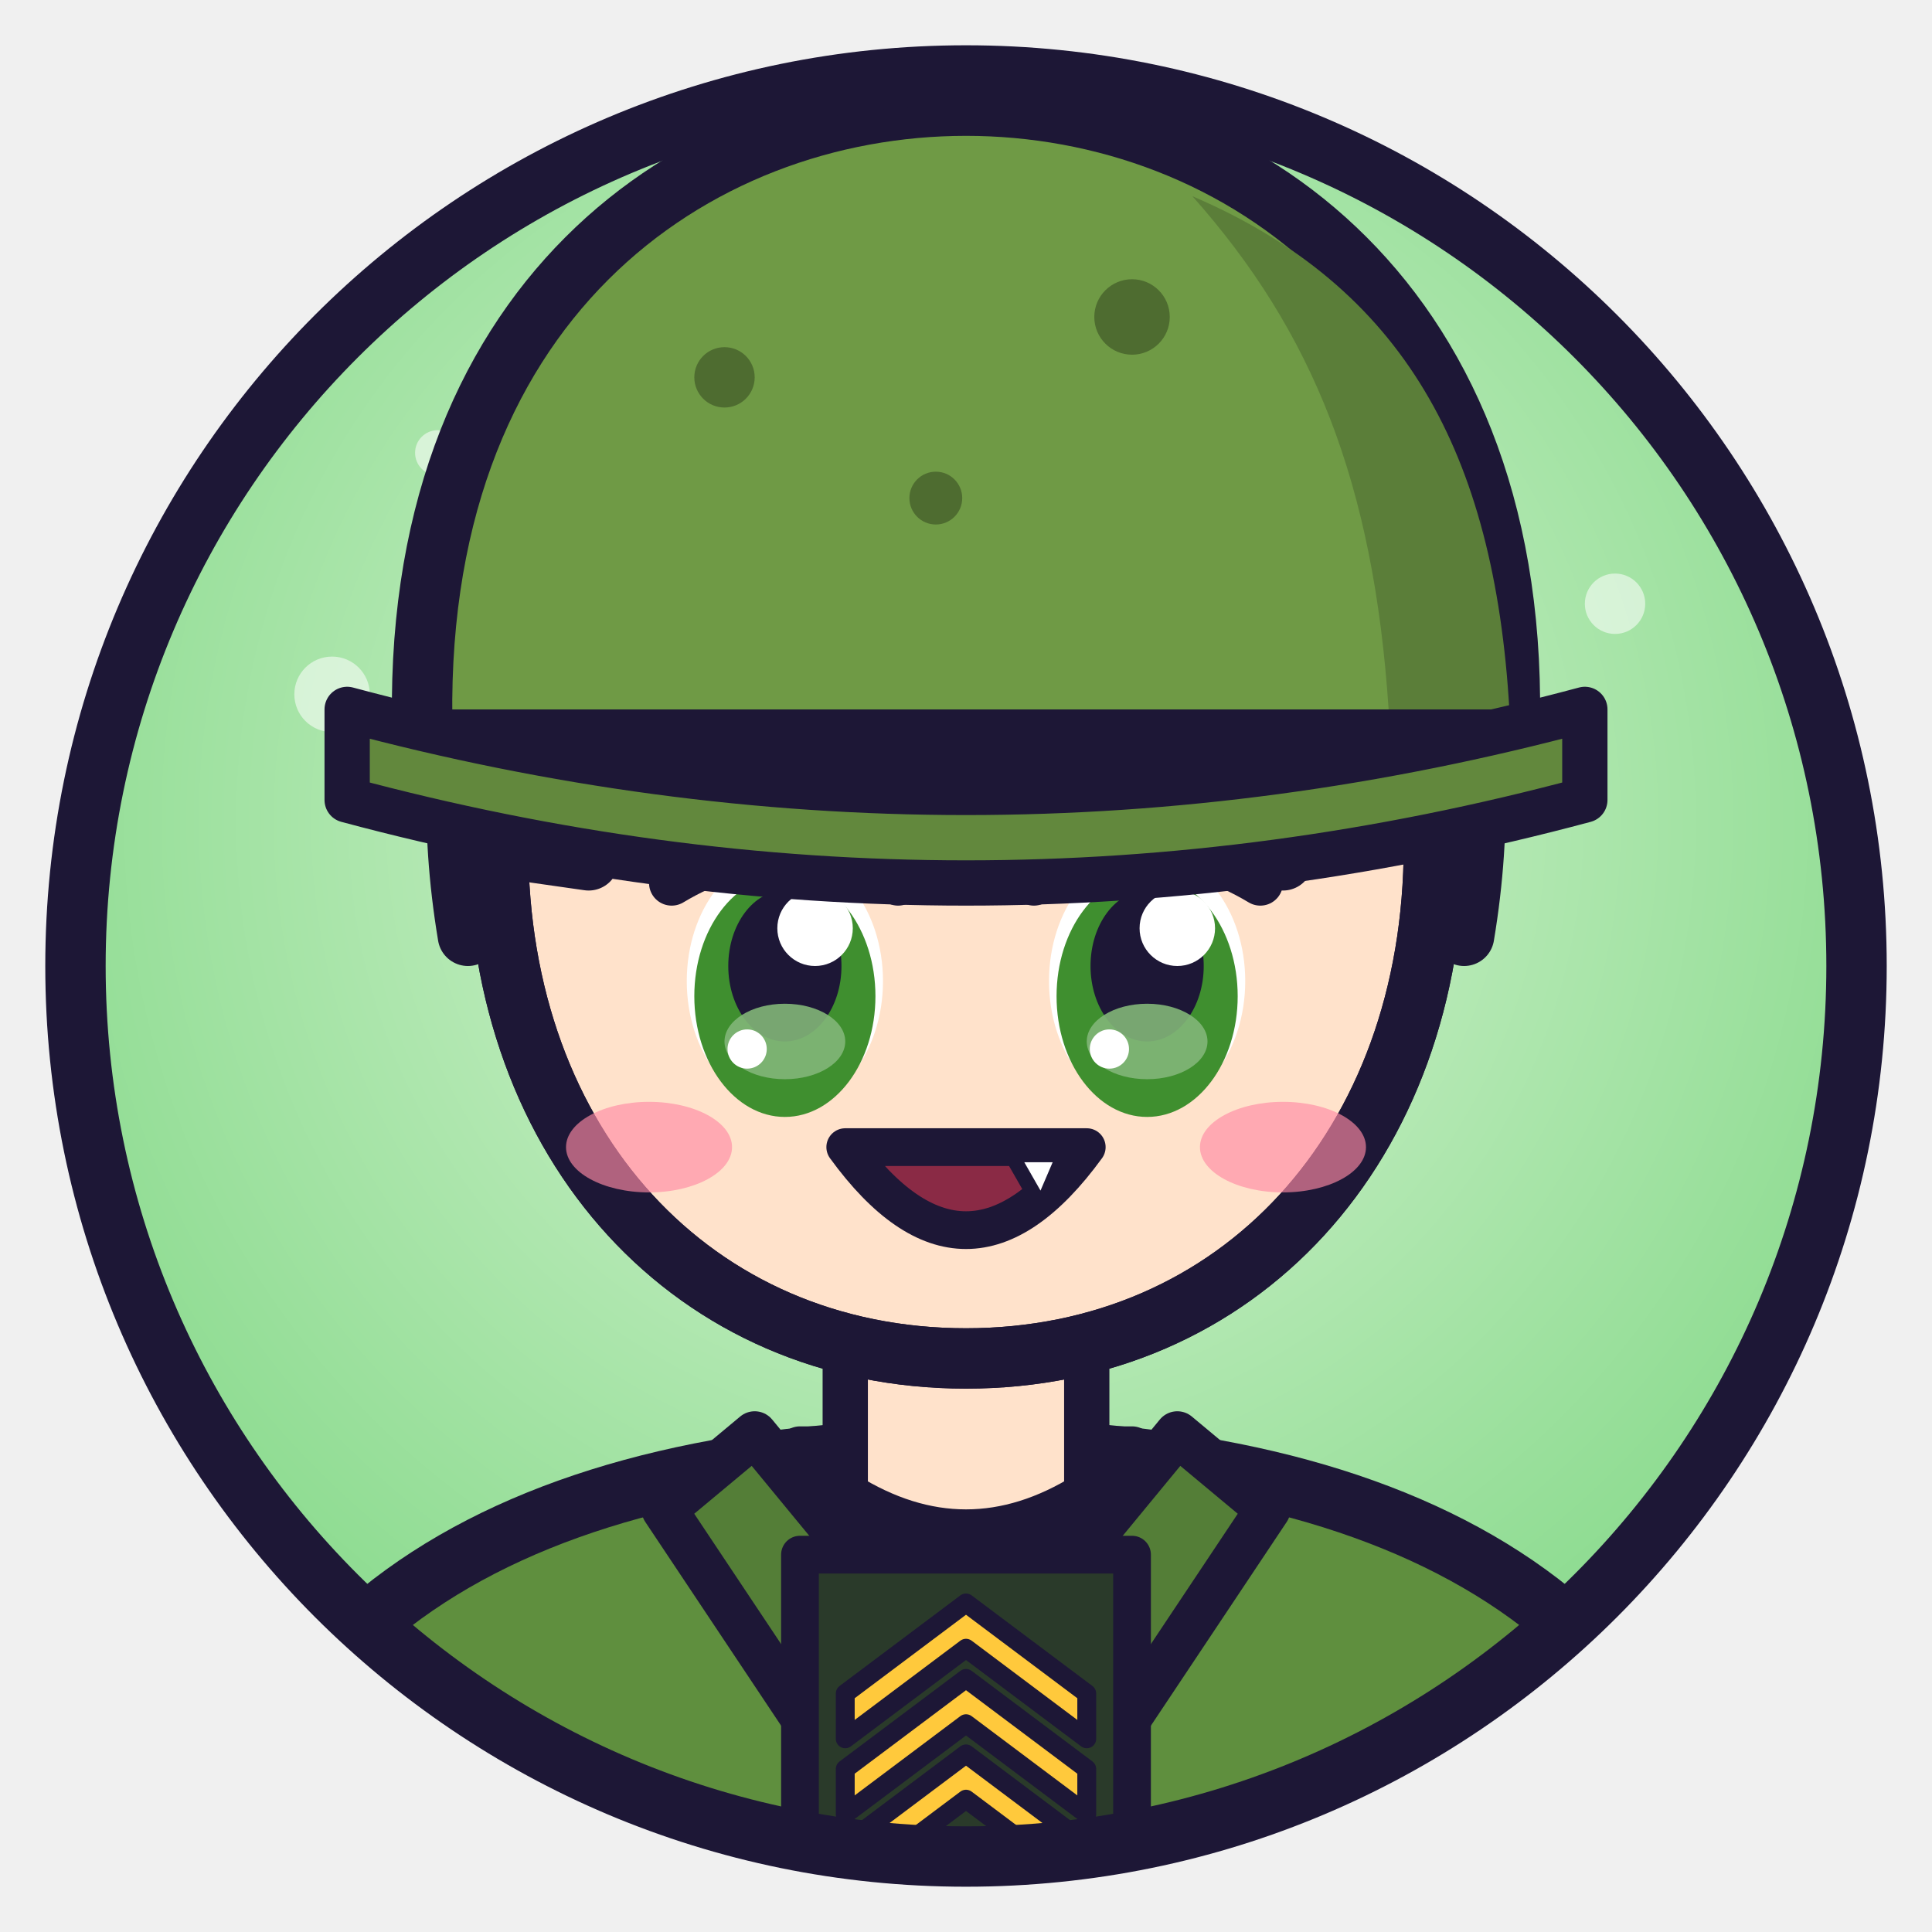
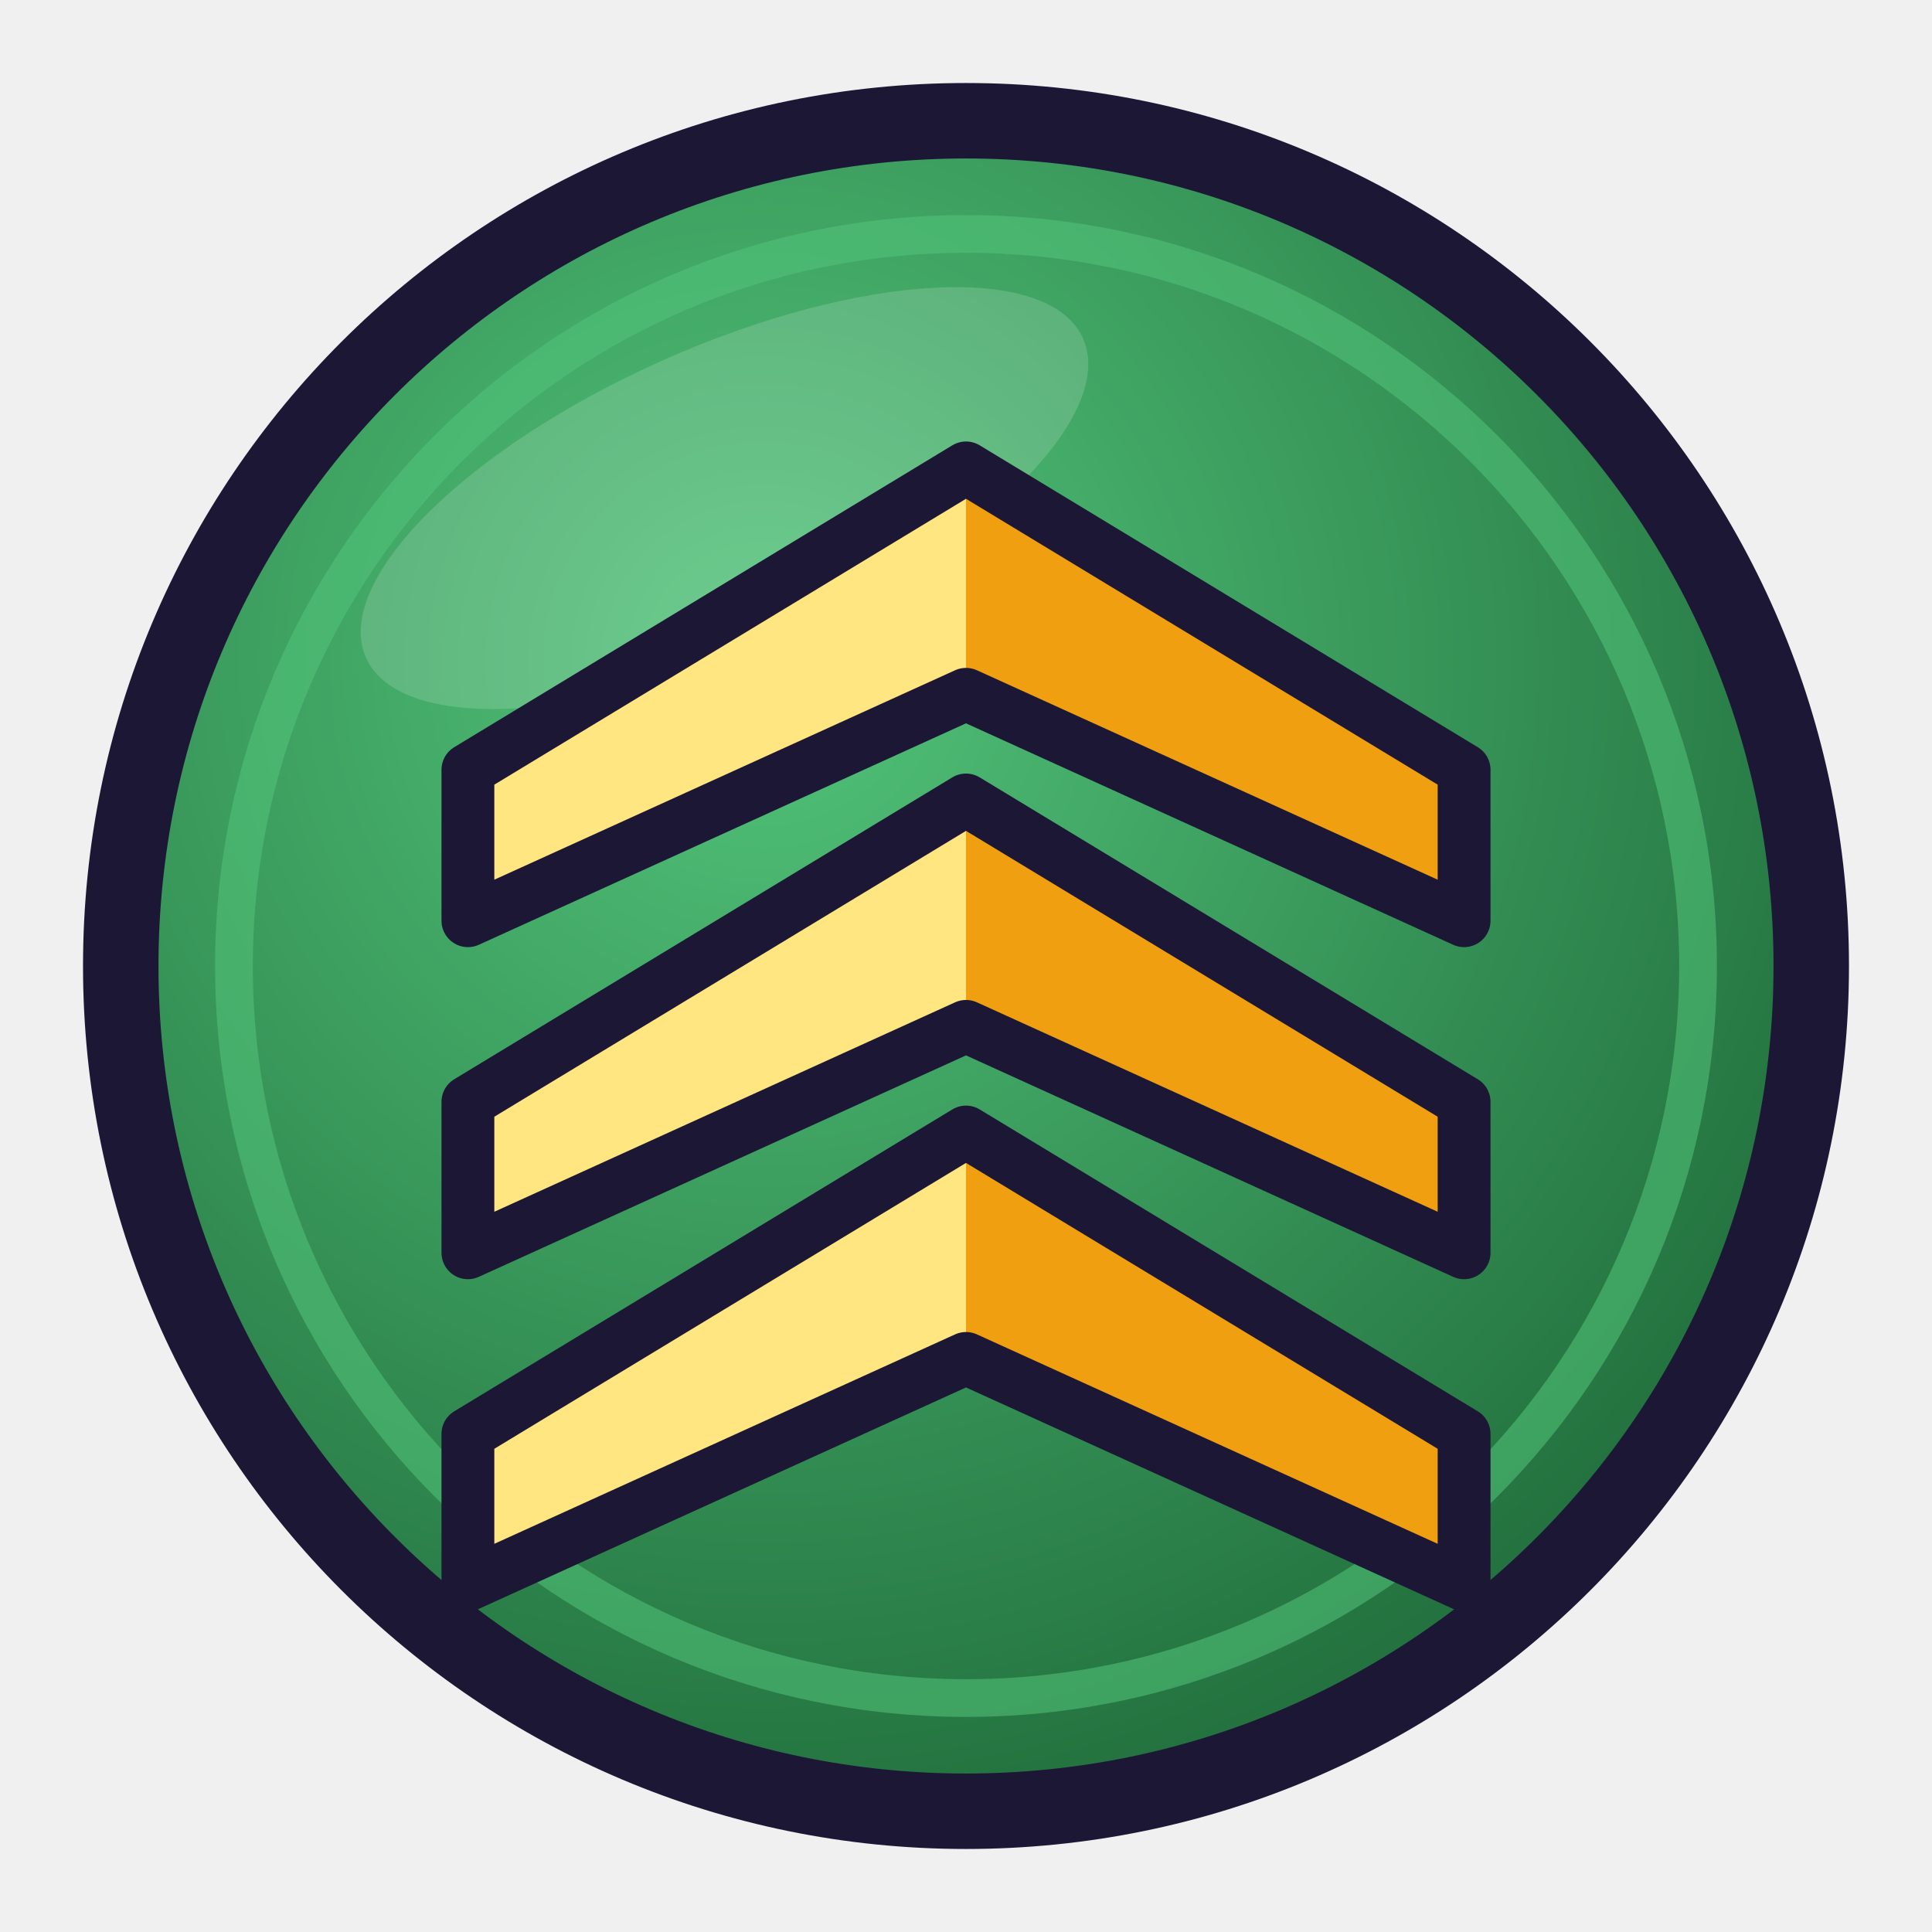
<svg xmlns="http://www.w3.org/2000/svg" width="512" height="512" viewBox="0 0 256 256">
  <defs>
-     <radialGradient id="bg" cx="50%" cy="42%" r="60%">
-       <stop offset="0%" stop-color="#ddf6d8" />
-       <stop offset="100%" stop-color="#86d98a" />
+     <radialGradient id="m" cx="0.38" cy="0.32" r="0.75">
+       <stop offset="0" stop-color="#52c47a" />
+       <stop offset="1" stop-color="#1f6b3a" />
    </radialGradient>
-     <clipPath id="disc">
-       <circle cx="128" cy="128" r="118" />
-     </clipPath>
  </defs>
-   <circle cx="128" cy="128" r="118" fill="url(#bg)" />
-   <g opacity="0.55" fill="#ffffff">
-     <circle cx="44" cy="92" r="5" />
-     <circle cx="214" cy="80" r="4" />
-     <circle cx="58" cy="60" r="3" />
-     M 206.0 123.0 L 208.2 129.8 L 215.0 132.0 L 208.2 134.2 L 206.0 141.0 L 203.8 134.2 L 197.0 132.0 L 203.8 129.8 Z
-     M 50.0 133.0 L 51.7 138.3 L 57.0 140.0 L 51.7 141.7 L 50.0 147.0 L 48.3 141.7 L 43.0 140.0 L 48.3 138.3 Z
-   </g>
-   <g clip-path="url(#disc)">
-     <path d="M 26 262 C 30 214 70 192 128 192 C 186 192 226 214 230 262 Z" fill="#5f8f3e" stroke="#1d1736" stroke-width="8" stroke-linejoin="round" stroke-linecap="round" />
-     <path d="M 106 192 L 128 222 L 150 192 Z" fill="#e8f2d8" stroke="#1d1736" stroke-width="6" stroke-linejoin="round" stroke-linecap="round" />
-     <path d="M 100 190 L 128 224 L 112 236 L 88 200 Z" fill="#547e37" stroke="#1d1736" stroke-width="6" stroke-linejoin="round" stroke-linecap="round" />
-     <path d="M 156 190 L 128 224 L 144 236 L 168 200 Z" fill="#547e37" stroke="#1d1736" stroke-width="6" stroke-linejoin="round" stroke-linecap="round" />
-     <path d="M 112 160 L 112 198 Q 128 208 144 198 L 144 160 Z" fill="#ffe2cb" stroke="#1d1736" stroke-width="6" stroke-linejoin="round" stroke-linecap="round" />
-     <path d="M 114 168 Q 128 182 142 168 L 142 178 Q 128 190 114 178 Z" fill="#f7bfa0" />
-     <path d="M 62 124 C 52 64 94 38 128 38 C 162 38 204 64 194 124 C 190 112 186 104 180 100 L 76 100 C 70 104 66 112 62 124 Z" fill="#ff8c2b" stroke="#1d1736" stroke-width="8" stroke-linejoin="round" stroke-linecap="round" />
-     <defs>
-       <clipPath id="face">
-         <path d="M 66 112 C 66 70 94 48 128 48 C 162 48 190 70 190 112 C 190 152 164 180 128 180 C 92 180 66 152 66 112 Z" />
-       </clipPath>
-     </defs>
-     <path d="M 66 112 C 66 70 94 48 128 48 C 162 48 190 70 190 112 C 190 152 164 180 128 180 C 92 180 66 152 66 112 Z" fill="#ffe2cb" stroke="#1d1736" stroke-width="8" stroke-linejoin="round" stroke-linecap="round" />
-     <g clip-path="url(#face)">
-       <path d="M 168 60 C 200 100 196 160 150 186 L 210 190 L 210 50 Z" fill="#f7bfa0" opacity="0.7" />
-     </g>
-     <path d="M 66 112 C 66 70 94 48 128 48 C 162 48 190 70 190 112 C 190 152 164 180 128 180 C 92 180 66 152 66 112 Z" fill="none" stroke="#1d1736" stroke-width="8" stroke-linejoin="round" stroke-linecap="round" />
-     <ellipse cx="86" cy="152" rx="11" ry="6" fill="#ff8aa4" opacity="0.65" />
-     <ellipse cx="170" cy="152" rx="11" ry="6" fill="#ff8aa4" opacity="0.65" />
-     <ellipse cx="104" cy="130" rx="13" ry="17" fill="#ffffff" />
-     <ellipse cx="104" cy="132" rx="12" ry="16" fill="#3f8f2f" />
-     <ellipse cx="104" cy="128" rx="7.5" ry="10" fill="#1d1736" />
-     <ellipse cx="104" cy="138" rx="8" ry="5" fill="#82b678" opacity="0.9" />
-     <circle cx="108" cy="123" r="5" fill="#ffffff" />
-     <circle cx="99" cy="139" r="2.6" fill="#ffffff" />
-     <path d="M 89 117 Q 104 108 119 117" fill="none" stroke="#1d1736" stroke-width="6" stroke-linecap="round" stroke-linejoin="round" />
-     <ellipse cx="152" cy="130" rx="13" ry="17" fill="#ffffff" />
-     <ellipse cx="152" cy="132" rx="12" ry="16" fill="#3f8f2f" />
-     <ellipse cx="152" cy="128" rx="7.5" ry="10" fill="#1d1736" />
-     <ellipse cx="152" cy="138" rx="8" ry="5" fill="#82b678" opacity="0.9" />
-     <circle cx="156" cy="123" r="5" fill="#ffffff" />
-     <circle cx="147" cy="139" r="2.6" fill="#ffffff" />
-     <path d="M 137 117 Q 152 108 167 117" fill="none" stroke="#1d1736" stroke-width="6" stroke-linecap="round" stroke-linejoin="round" />
-     <path d="M 64 112 C 66 70 96 50 128 50 C 160 50 190 70 192 112 L 178 98 L 170 114 L 158 94 L 146 112 L 132 92 L 120 112 L 108 94 L 98 114 L 88 98 L 78 114 Z" fill="#ff8c2b" stroke="#1d1736" stroke-width="8" stroke-linejoin="round" stroke-linecap="round" />
-     <path d="M 90 104 L 116 110" fill="none" stroke="#1d1736" stroke-width="5" stroke-linecap="round" stroke-linejoin="round" />
-     <path d="M 166 104 L 140 110" fill="none" stroke="#1d1736" stroke-width="5" stroke-linecap="round" stroke-linejoin="round" />
-     <path d="M 112 152 Q 128 174 144 152 Z" fill="#8a2a45" stroke="#1d1736" stroke-width="5" stroke-linejoin="round" stroke-linecap="round" />
-     <path d="M 134 153 L 138 160 L 141 153 Z" fill="#ffffff" stroke="#1d1736" stroke-width="2" stroke-linejoin="round" stroke-linecap="round" />
-     <g>
-       <path d="M 56 98 C 54 40 92 14 128 14 C 164 14 202 40 200 98 Z" fill="#6f9a45" stroke="#1d1736" stroke-width="8" stroke-linejoin="round" stroke-linecap="round" />
-       <path d="M 158 26 C 186 38 198 60 200 94 L 184 94 C 182 64 174 44 158 26 Z" fill="#5b7e39" />
-       <path d="M 46 94 Q 128 116 210 94 L 210 106 Q 128 128 46 106 Z" fill="#62883d" stroke="#1d1736" stroke-width="6" stroke-linejoin="round" stroke-linecap="round" />
-       <circle cx="96" cy="50" r="4" fill="#4e6c30" />
-       <circle cx="150" cy="42" r="5" fill="#4e6c30" />
-       <circle cx="124" cy="66" r="3.5" fill="#4e6c30" />
-     </g>
-     <path d="M 106 206 L 150 206 L 150 246 Q 128 256 106 246 Z" fill="#2a3a2a" stroke="#1d1736" stroke-width="5" stroke-linejoin="round" stroke-linecap="round" />
-     <path d="M 112 224.4 L 128 212.4 L 144 224.4 L 144 230.4 L 128 218.4 L 112 230.4 Z" fill="#ffc93c" stroke="#1d1736" stroke-width="2.5" stroke-linejoin="round" stroke-linecap="round" />
-     <path d="M 112 234.4 L 128 222.4 L 144 234.4 L 144 240.4 L 128 228.4 L 112 240.4 Z" fill="#ffc93c" stroke="#1d1736" stroke-width="2.5" stroke-linejoin="round" stroke-linecap="round" />
-     <path d="M 112 244.4 L 128 232.4 L 144 244.4 L 144 250.4 L 128 238.4 L 112 250.4 Z" fill="#ffc93c" stroke="#1d1736" stroke-width="2.5" stroke-linejoin="round" stroke-linecap="round" />
-   </g>
-   <circle cx="128" cy="128" r="118" fill="none" stroke="#1d1736" stroke-width="8" stroke-linejoin="round" stroke-linecap="round" />
+   <circle cx="128" cy="128" r="112" fill="url(#m)" stroke="#1d1736" stroke-width="10" />
+   <circle cx="128" cy="128" r="97" fill="none" stroke="#52c47a" stroke-width="5" opacity="0.55" />
+   <ellipse cx="96" cy="66" rx="52" ry="20" transform="rotate(-24 96 66)" fill="#ffffff" opacity="0.16" />
+   <path d="M128 62 L128 92 L62 122 L62 102 Z" fill="#ffe680" />
+   <path d="M128 62 L194 102 L194 122 L128 92 Z" fill="#ef9f0f" />
+   <path d="M128 62 L194 102 L194 122 L128 92 L62 122 L62 102 Z" fill="none" stroke="#1d1736" stroke-width="7" stroke-linejoin="round" stroke-linecap="round" />
+   <path d="M128 106 L128 136 L62 166 L62 146 Z" fill="#ffe680" />
+   <path d="M128 106 L194 146 L194 166 L128 136 Z" fill="#ef9f0f" />
+   <path d="M128 106 L194 146 L194 166 L128 136 L62 166 L62 146 Z" fill="none" stroke="#1d1736" stroke-width="7" stroke-linejoin="round" stroke-linecap="round" />
+   <path d="M128 150 L128 180 L62 210 L62 190 Z" fill="#ffe680" />
+   <path d="M128 150 L194 190 L194 210 L128 180 Z" fill="#ef9f0f" />
+   <path d="M128 150 L194 190 L194 210 L128 180 L62 210 L62 190 Z" fill="none" stroke="#1d1736" stroke-width="7" stroke-linejoin="round" stroke-linecap="round" />
</svg>
